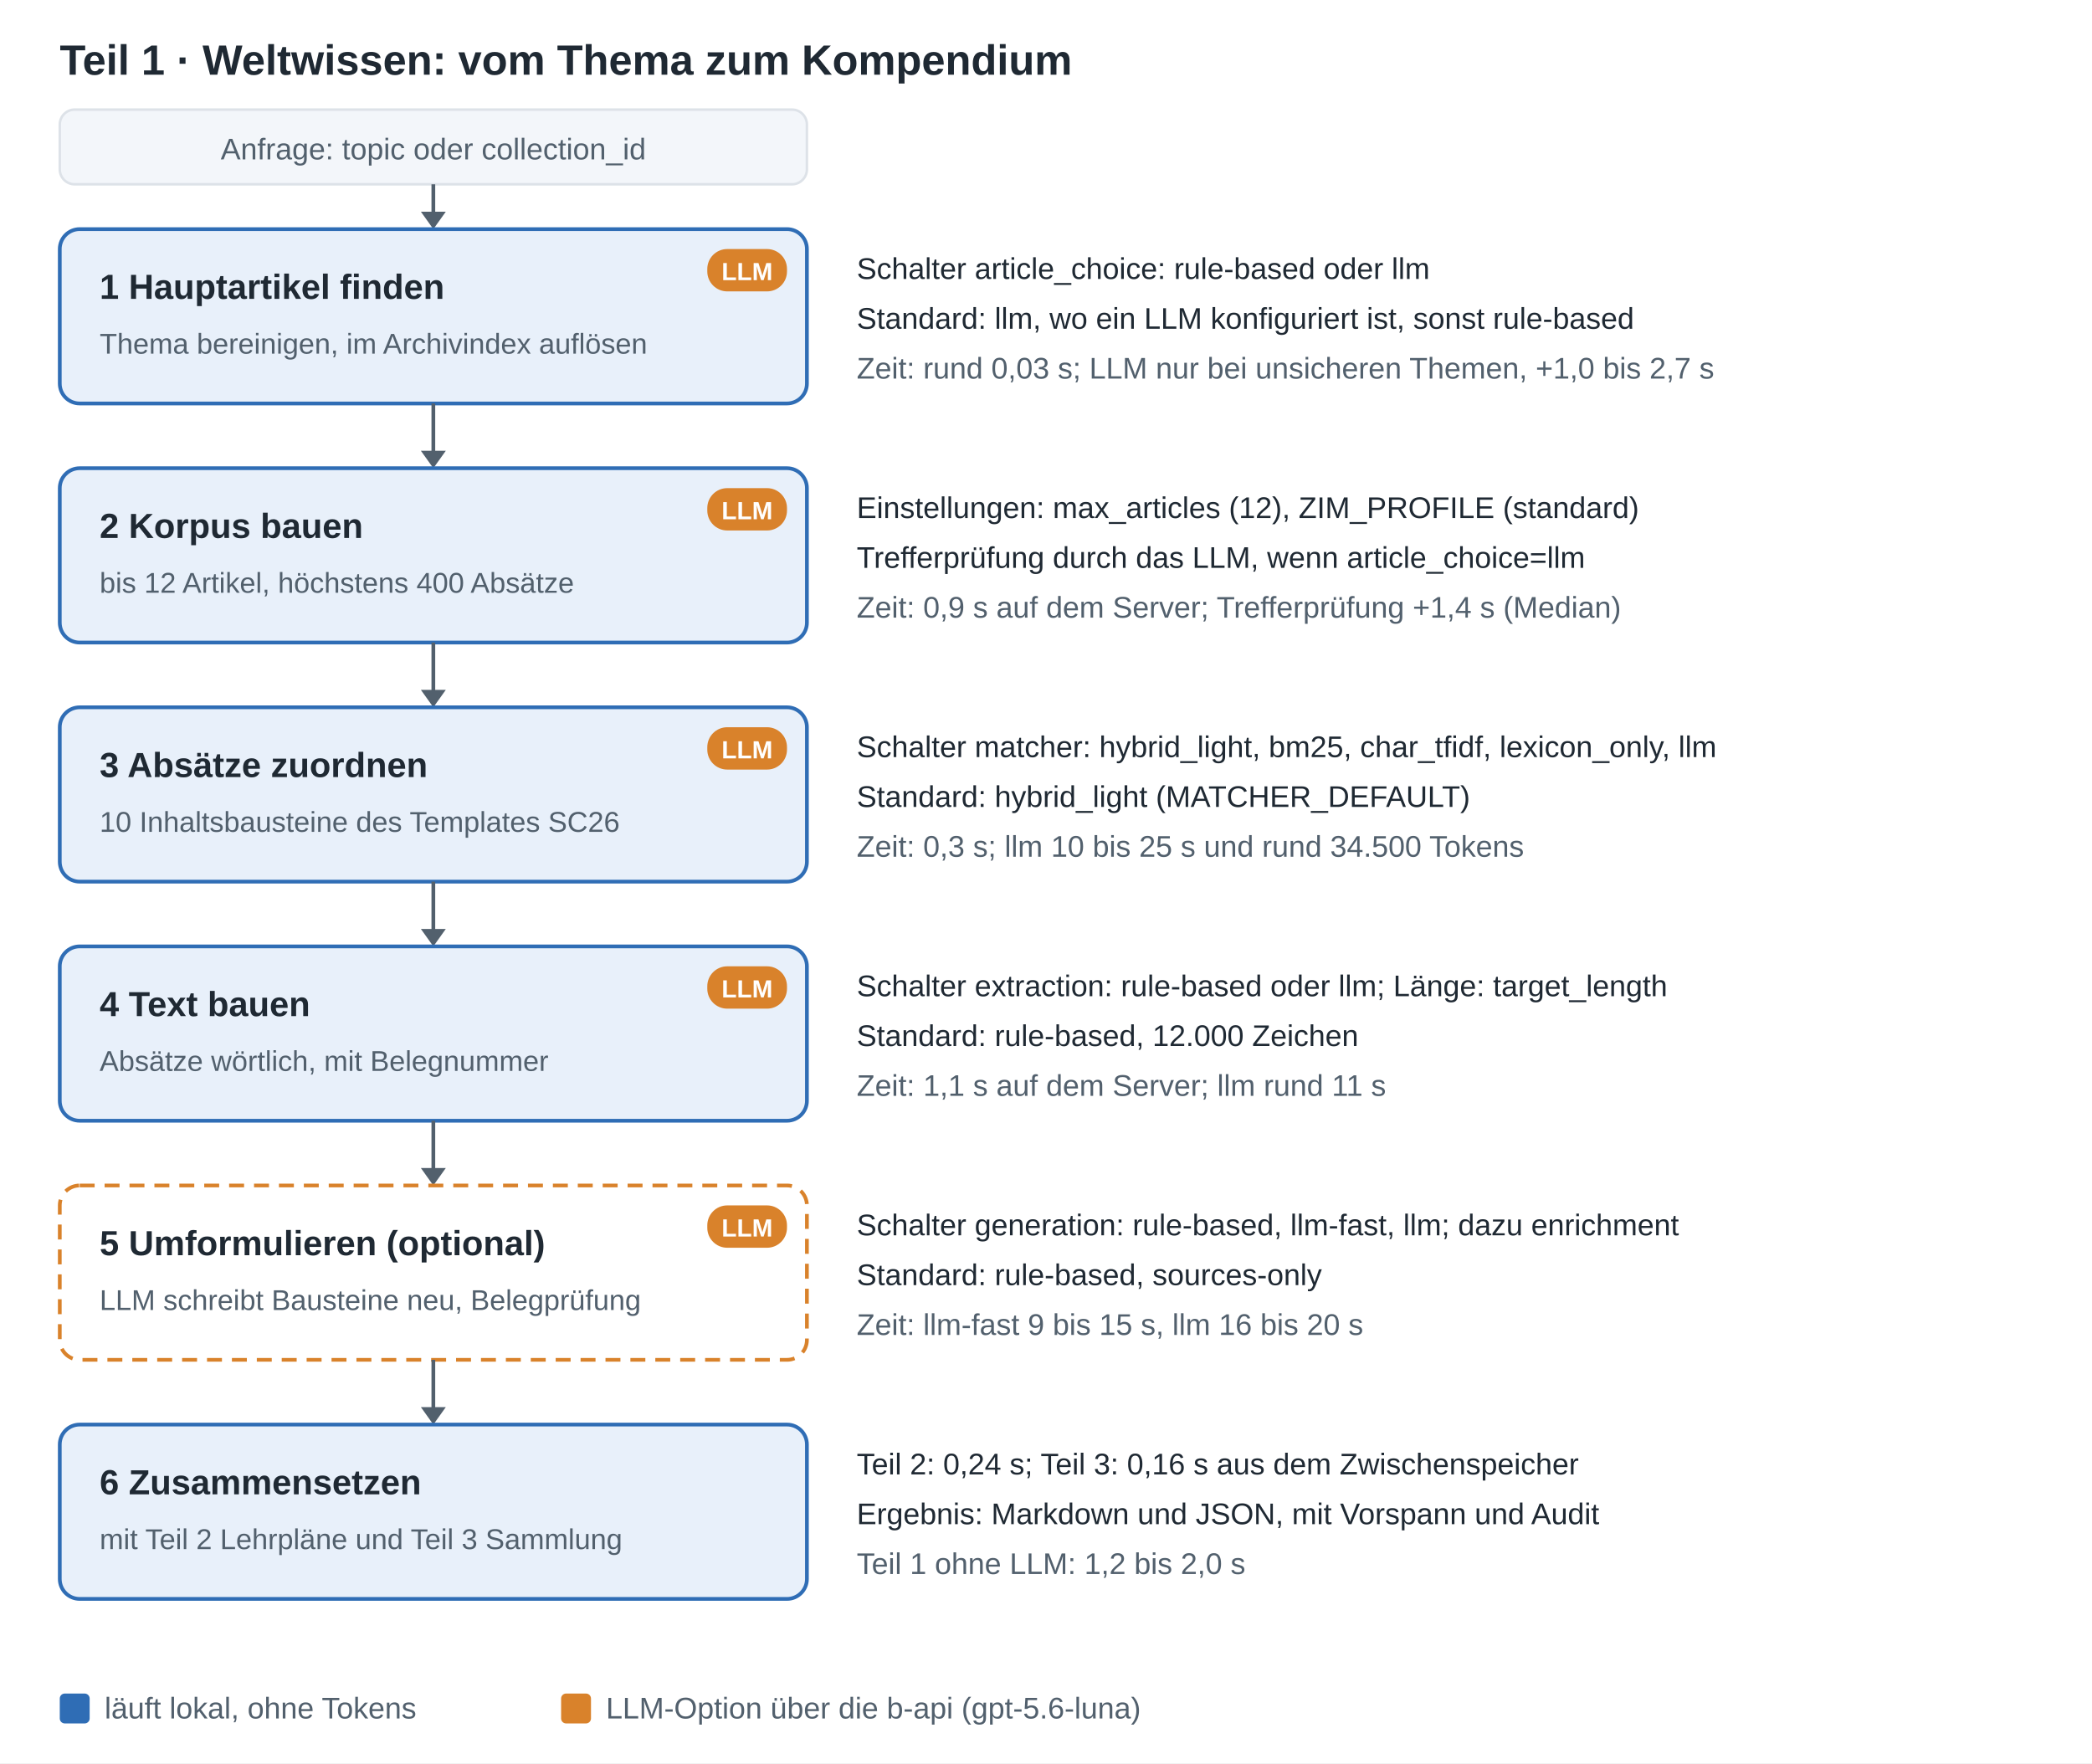
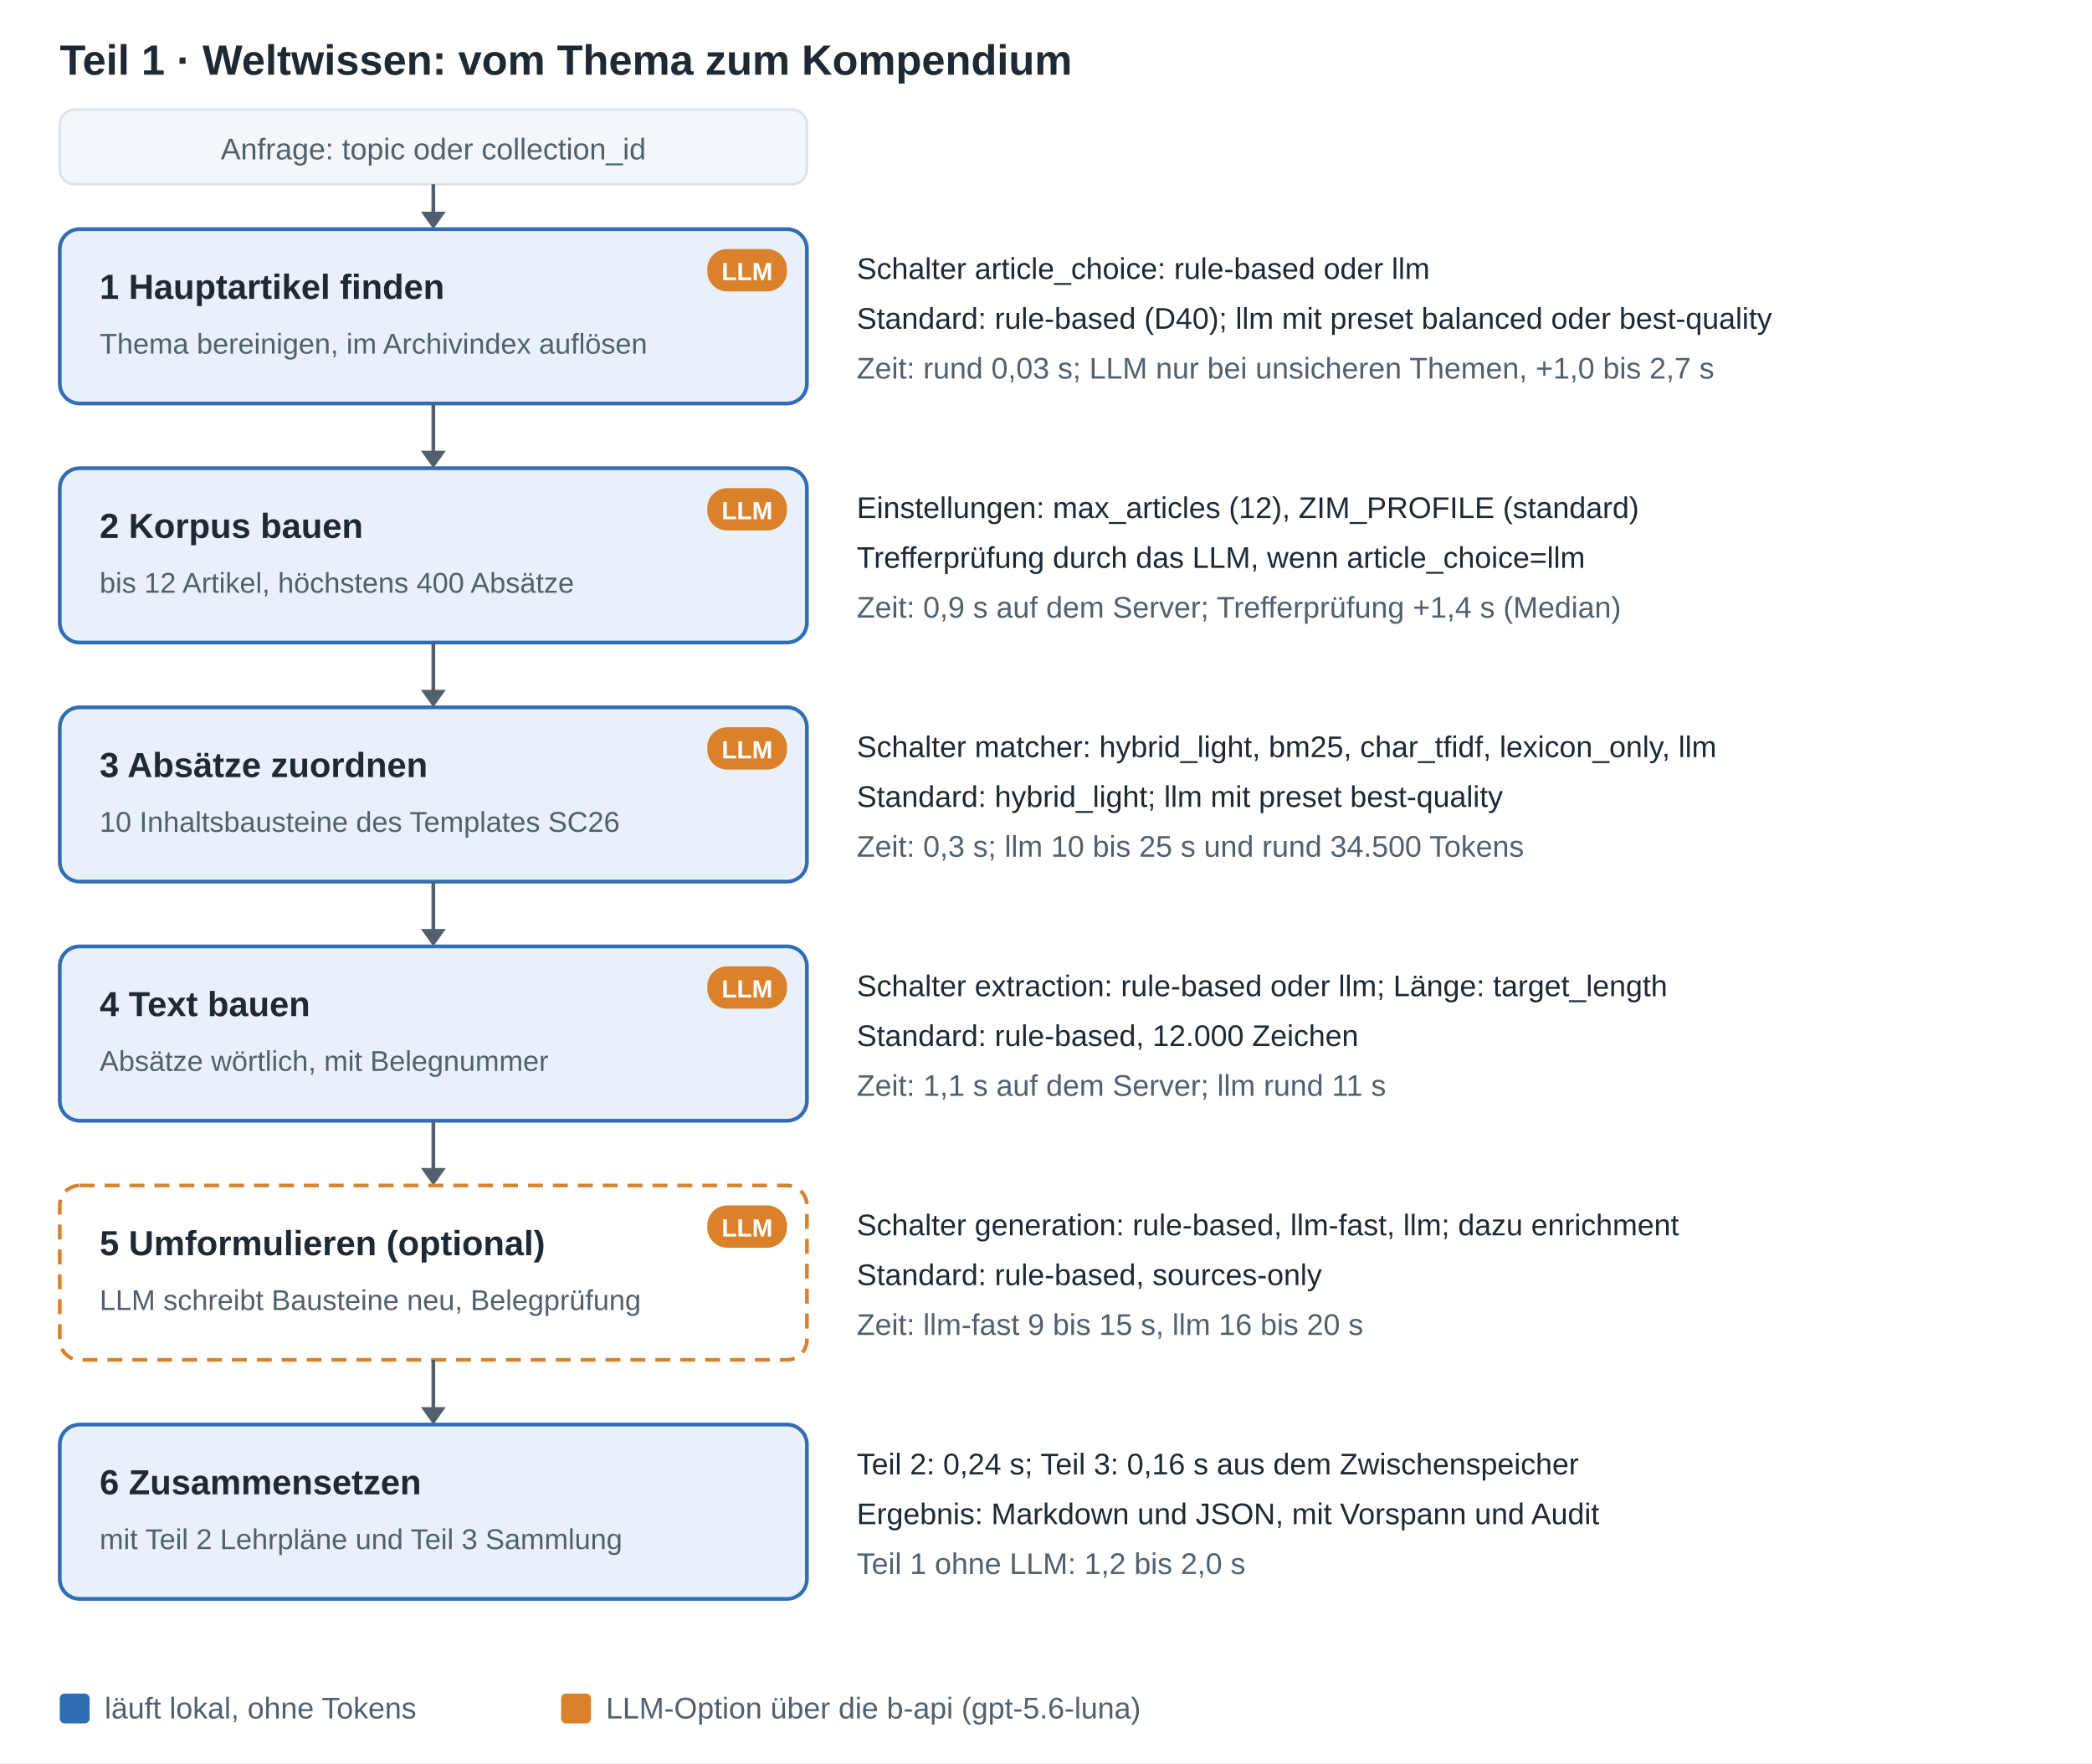
<svg xmlns="http://www.w3.org/2000/svg" width="840" height="708" viewBox="0 0 840 708" font-family="Segoe UI, Helvetica Neue, Arial, sans-serif" role="img" aria-label="Ablauf von Teil 1 mit Schaltern, Standardwerten und Zeiten">
  <rect width="840" height="708" fill="#ffffff" />
  <text x="24.0" y="30.0" font-size="17" fill="#1f2933" text-anchor="start" font-weight="600">Teil 1 · Weltwissen: vom Thema zum Kompendium</text>
  <rect x="24.0" y="44.0" width="300.0" height="30.0" rx="6" fill="#f3f6fa" stroke="#dde2e8" stroke-width="1" />
  <text x="174.0" y="64.0" font-size="12" fill="#52606d" text-anchor="middle" font-weight="normal">Anfrage: topic oder collection_id</text>
  <line x1="174.0" y1="74.0" x2="174.0" y2="86.0" stroke="#52606d" stroke-width="1.5" />
  <polygon points="169.0,85.0 179.0,85.0 174.0,92.0" fill="#52606d" />
  <rect x="24.0" y="92.0" width="300.0" height="70.0" rx="8" fill="#e8f0fa" stroke="#2f6db5" stroke-width="1.5" />
  <text x="40.0" y="120.0" font-size="14" fill="#1f2933" text-anchor="start" font-weight="600">1  Hauptartikel finden</text>
  <text x="40.0" y="142.0" font-size="11.5" fill="#52606d" text-anchor="start" font-weight="normal">Thema bereinigen, im Archivindex auflösen</text>
  <rect x="284.0" y="100.0" width="32.0" height="17.0" rx="8" fill="#d9822b" stroke="none" stroke-width="1" />
  <text x="300.0" y="112.5" font-size="10" fill="#ffffff" text-anchor="middle" font-weight="600">LLM</text>
  <text x="344.0" y="112.0" font-size="12" fill="#1f2933" text-anchor="start" font-weight="normal">Schalter article_choice: rule-based oder llm</text>
-   <text x="344.0" y="132.0" font-size="12" fill="#1f2933" text-anchor="start" font-weight="normal">Standard: llm, wo ein LLM konfiguriert ist, sonst rule-based</text>
+   <text x="344.0" y="132.0" font-size="12" fill="#1f2933" text-anchor="start" font-weight="normal">Standard: rule-based (D40); llm mit preset balanced oder best-quality</text>
  <text x="344.0" y="152.0" font-size="12" fill="#52606d" text-anchor="start" font-weight="normal">Zeit: rund 0,03 s; LLM nur bei unsicheren Themen, +1,0 bis 2,7 s</text>
  <line x1="174.0" y1="162.0" x2="174.0" y2="182.0" stroke="#52606d" stroke-width="1.5" />
  <polygon points="169.0,181.0 179.0,181.0 174.0,188.0" fill="#52606d" />
  <rect x="24.0" y="188.0" width="300.0" height="70.0" rx="8" fill="#e8f0fa" stroke="#2f6db5" stroke-width="1.5" />
  <text x="40.0" y="216.0" font-size="14" fill="#1f2933" text-anchor="start" font-weight="600">2  Korpus bauen</text>
  <text x="40.0" y="238.0" font-size="11.5" fill="#52606d" text-anchor="start" font-weight="normal">bis 12 Artikel, höchstens 400 Absätze</text>
  <rect x="284.0" y="196.0" width="32.0" height="17.0" rx="8" fill="#d9822b" stroke="none" stroke-width="1" />
  <text x="300.0" y="208.5" font-size="10" fill="#ffffff" text-anchor="middle" font-weight="600">LLM</text>
  <text x="344.0" y="208.0" font-size="12" fill="#1f2933" text-anchor="start" font-weight="normal">Einstellungen: max_articles (12), ZIM_PROFILE (standard)</text>
  <text x="344.0" y="228.0" font-size="12" fill="#1f2933" text-anchor="start" font-weight="normal">Trefferprüfung durch das LLM, wenn article_choice=llm</text>
  <text x="344.0" y="248.0" font-size="12" fill="#52606d" text-anchor="start" font-weight="normal">Zeit: 0,9 s auf dem Server; Trefferprüfung +1,4 s (Median)</text>
  <line x1="174.0" y1="258.0" x2="174.0" y2="278.0" stroke="#52606d" stroke-width="1.5" />
  <polygon points="169.0,277.0 179.0,277.0 174.0,284.0" fill="#52606d" />
  <rect x="24.0" y="284.0" width="300.0" height="70.0" rx="8" fill="#e8f0fa" stroke="#2f6db5" stroke-width="1.5" />
  <text x="40.0" y="312.0" font-size="14" fill="#1f2933" text-anchor="start" font-weight="600">3  Absätze zuordnen</text>
  <text x="40.0" y="334.0" font-size="11.5" fill="#52606d" text-anchor="start" font-weight="normal">10 Inhaltsbausteine des Templates SC26</text>
  <rect x="284.0" y="292.0" width="32.0" height="17.0" rx="8" fill="#d9822b" stroke="none" stroke-width="1" />
  <text x="300.0" y="304.5" font-size="10" fill="#ffffff" text-anchor="middle" font-weight="600">LLM</text>
  <text x="344.0" y="304.0" font-size="12" fill="#1f2933" text-anchor="start" font-weight="normal">Schalter matcher: hybrid_light, bm25, char_tfidf, lexicon_only, llm</text>
-   <text x="344.0" y="324.0" font-size="12" fill="#1f2933" text-anchor="start" font-weight="normal">Standard: hybrid_light (MATCHER_DEFAULT)</text>
+   <text x="344.0" y="324.0" font-size="12" fill="#1f2933" text-anchor="start" font-weight="normal">Standard: hybrid_light; llm mit preset best-quality</text>
  <text x="344.0" y="344.0" font-size="12" fill="#52606d" text-anchor="start" font-weight="normal">Zeit: 0,3 s; llm 10 bis 25 s und rund 34.500 Tokens</text>
  <line x1="174.0" y1="354.0" x2="174.0" y2="374.0" stroke="#52606d" stroke-width="1.5" />
  <polygon points="169.0,373.0 179.0,373.0 174.0,380.0" fill="#52606d" />
  <rect x="24.0" y="380.0" width="300.0" height="70.0" rx="8" fill="#e8f0fa" stroke="#2f6db5" stroke-width="1.5" />
  <text x="40.0" y="408.0" font-size="14" fill="#1f2933" text-anchor="start" font-weight="600">4  Text bauen</text>
  <text x="40.0" y="430.0" font-size="11.5" fill="#52606d" text-anchor="start" font-weight="normal">Absätze wörtlich, mit Belegnummer</text>
  <rect x="284.0" y="388.0" width="32.0" height="17.0" rx="8" fill="#d9822b" stroke="none" stroke-width="1" />
  <text x="300.0" y="400.5" font-size="10" fill="#ffffff" text-anchor="middle" font-weight="600">LLM</text>
  <text x="344.0" y="400.0" font-size="12" fill="#1f2933" text-anchor="start" font-weight="normal">Schalter extraction: rule-based oder llm; Länge: target_length</text>
  <text x="344.0" y="420.0" font-size="12" fill="#1f2933" text-anchor="start" font-weight="normal">Standard: rule-based, 12.000 Zeichen</text>
  <text x="344.0" y="440.0" font-size="12" fill="#52606d" text-anchor="start" font-weight="normal">Zeit: 1,1 s auf dem Server; llm rund 11 s</text>
  <line x1="174.0" y1="450.0" x2="174.0" y2="470.0" stroke="#52606d" stroke-width="1.5" />
  <polygon points="169.0,469.0 179.0,469.0 174.0,476.0" fill="#52606d" />
  <rect x="24.0" y="476.0" width="300.0" height="70.0" rx="8" fill="#ffffff" stroke="#d9822b" stroke-width="1.5" stroke-dasharray="6 4" />
  <text x="40.0" y="504.0" font-size="14" fill="#1f2933" text-anchor="start" font-weight="600">5  Umformulieren (optional)</text>
  <text x="40.0" y="526.0" font-size="11.5" fill="#52606d" text-anchor="start" font-weight="normal">LLM schreibt Bausteine neu, Belegprüfung</text>
  <rect x="284.0" y="484.0" width="32.0" height="17.0" rx="8" fill="#d9822b" stroke="none" stroke-width="1" />
  <text x="300.0" y="496.5" font-size="10" fill="#ffffff" text-anchor="middle" font-weight="600">LLM</text>
  <text x="344.0" y="496.0" font-size="12" fill="#1f2933" text-anchor="start" font-weight="normal">Schalter generation: rule-based, llm-fast, llm; dazu enrichment</text>
  <text x="344.0" y="516.0" font-size="12" fill="#1f2933" text-anchor="start" font-weight="normal">Standard: rule-based, sources-only</text>
  <text x="344.0" y="536.0" font-size="12" fill="#52606d" text-anchor="start" font-weight="normal">Zeit: llm-fast 9 bis 15 s, llm 16 bis 20 s</text>
  <line x1="174.0" y1="546.0" x2="174.0" y2="566.0" stroke="#52606d" stroke-width="1.5" />
  <polygon points="169.0,565.0 179.0,565.0 174.0,572.0" fill="#52606d" />
  <rect x="24.0" y="572.0" width="300.0" height="70.0" rx="8" fill="#e8f0fa" stroke="#2f6db5" stroke-width="1.5" />
  <text x="40.0" y="600.0" font-size="14" fill="#1f2933" text-anchor="start" font-weight="600">6  Zusammensetzen</text>
  <text x="40.0" y="622.0" font-size="11.5" fill="#52606d" text-anchor="start" font-weight="normal">mit Teil 2 Lehrpläne und Teil 3 Sammlung</text>
  <text x="344.0" y="592.0" font-size="12" fill="#1f2933" text-anchor="start" font-weight="normal">Teil 2: 0,24 s; Teil 3: 0,16 s aus dem Zwischenspeicher</text>
  <text x="344.0" y="612.0" font-size="12" fill="#1f2933" text-anchor="start" font-weight="normal">Ergebnis: Markdown und JSON, mit Vorspann und Audit</text>
  <text x="344.0" y="632.0" font-size="12" fill="#52606d" text-anchor="start" font-weight="normal">Teil 1 ohne LLM: 1,2 bis 2,0 s</text>
  <rect x="24.0" y="680.0" width="12.0" height="12.0" rx="2" fill="#2f6db5" stroke="none" stroke-width="1" />
  <text x="42.0" y="690.0" font-size="12" fill="#52606d" text-anchor="start" font-weight="normal">läuft lokal, ohne Tokens</text>
  <rect x="225.3" y="680.0" width="12.0" height="12.0" rx="2" fill="#d9822b" stroke="none" stroke-width="1" />
  <text x="243.3" y="690.0" font-size="12" fill="#52606d" text-anchor="start" font-weight="normal">LLM-Option über die b-api (gpt-5.6-luna)</text>
</svg>
